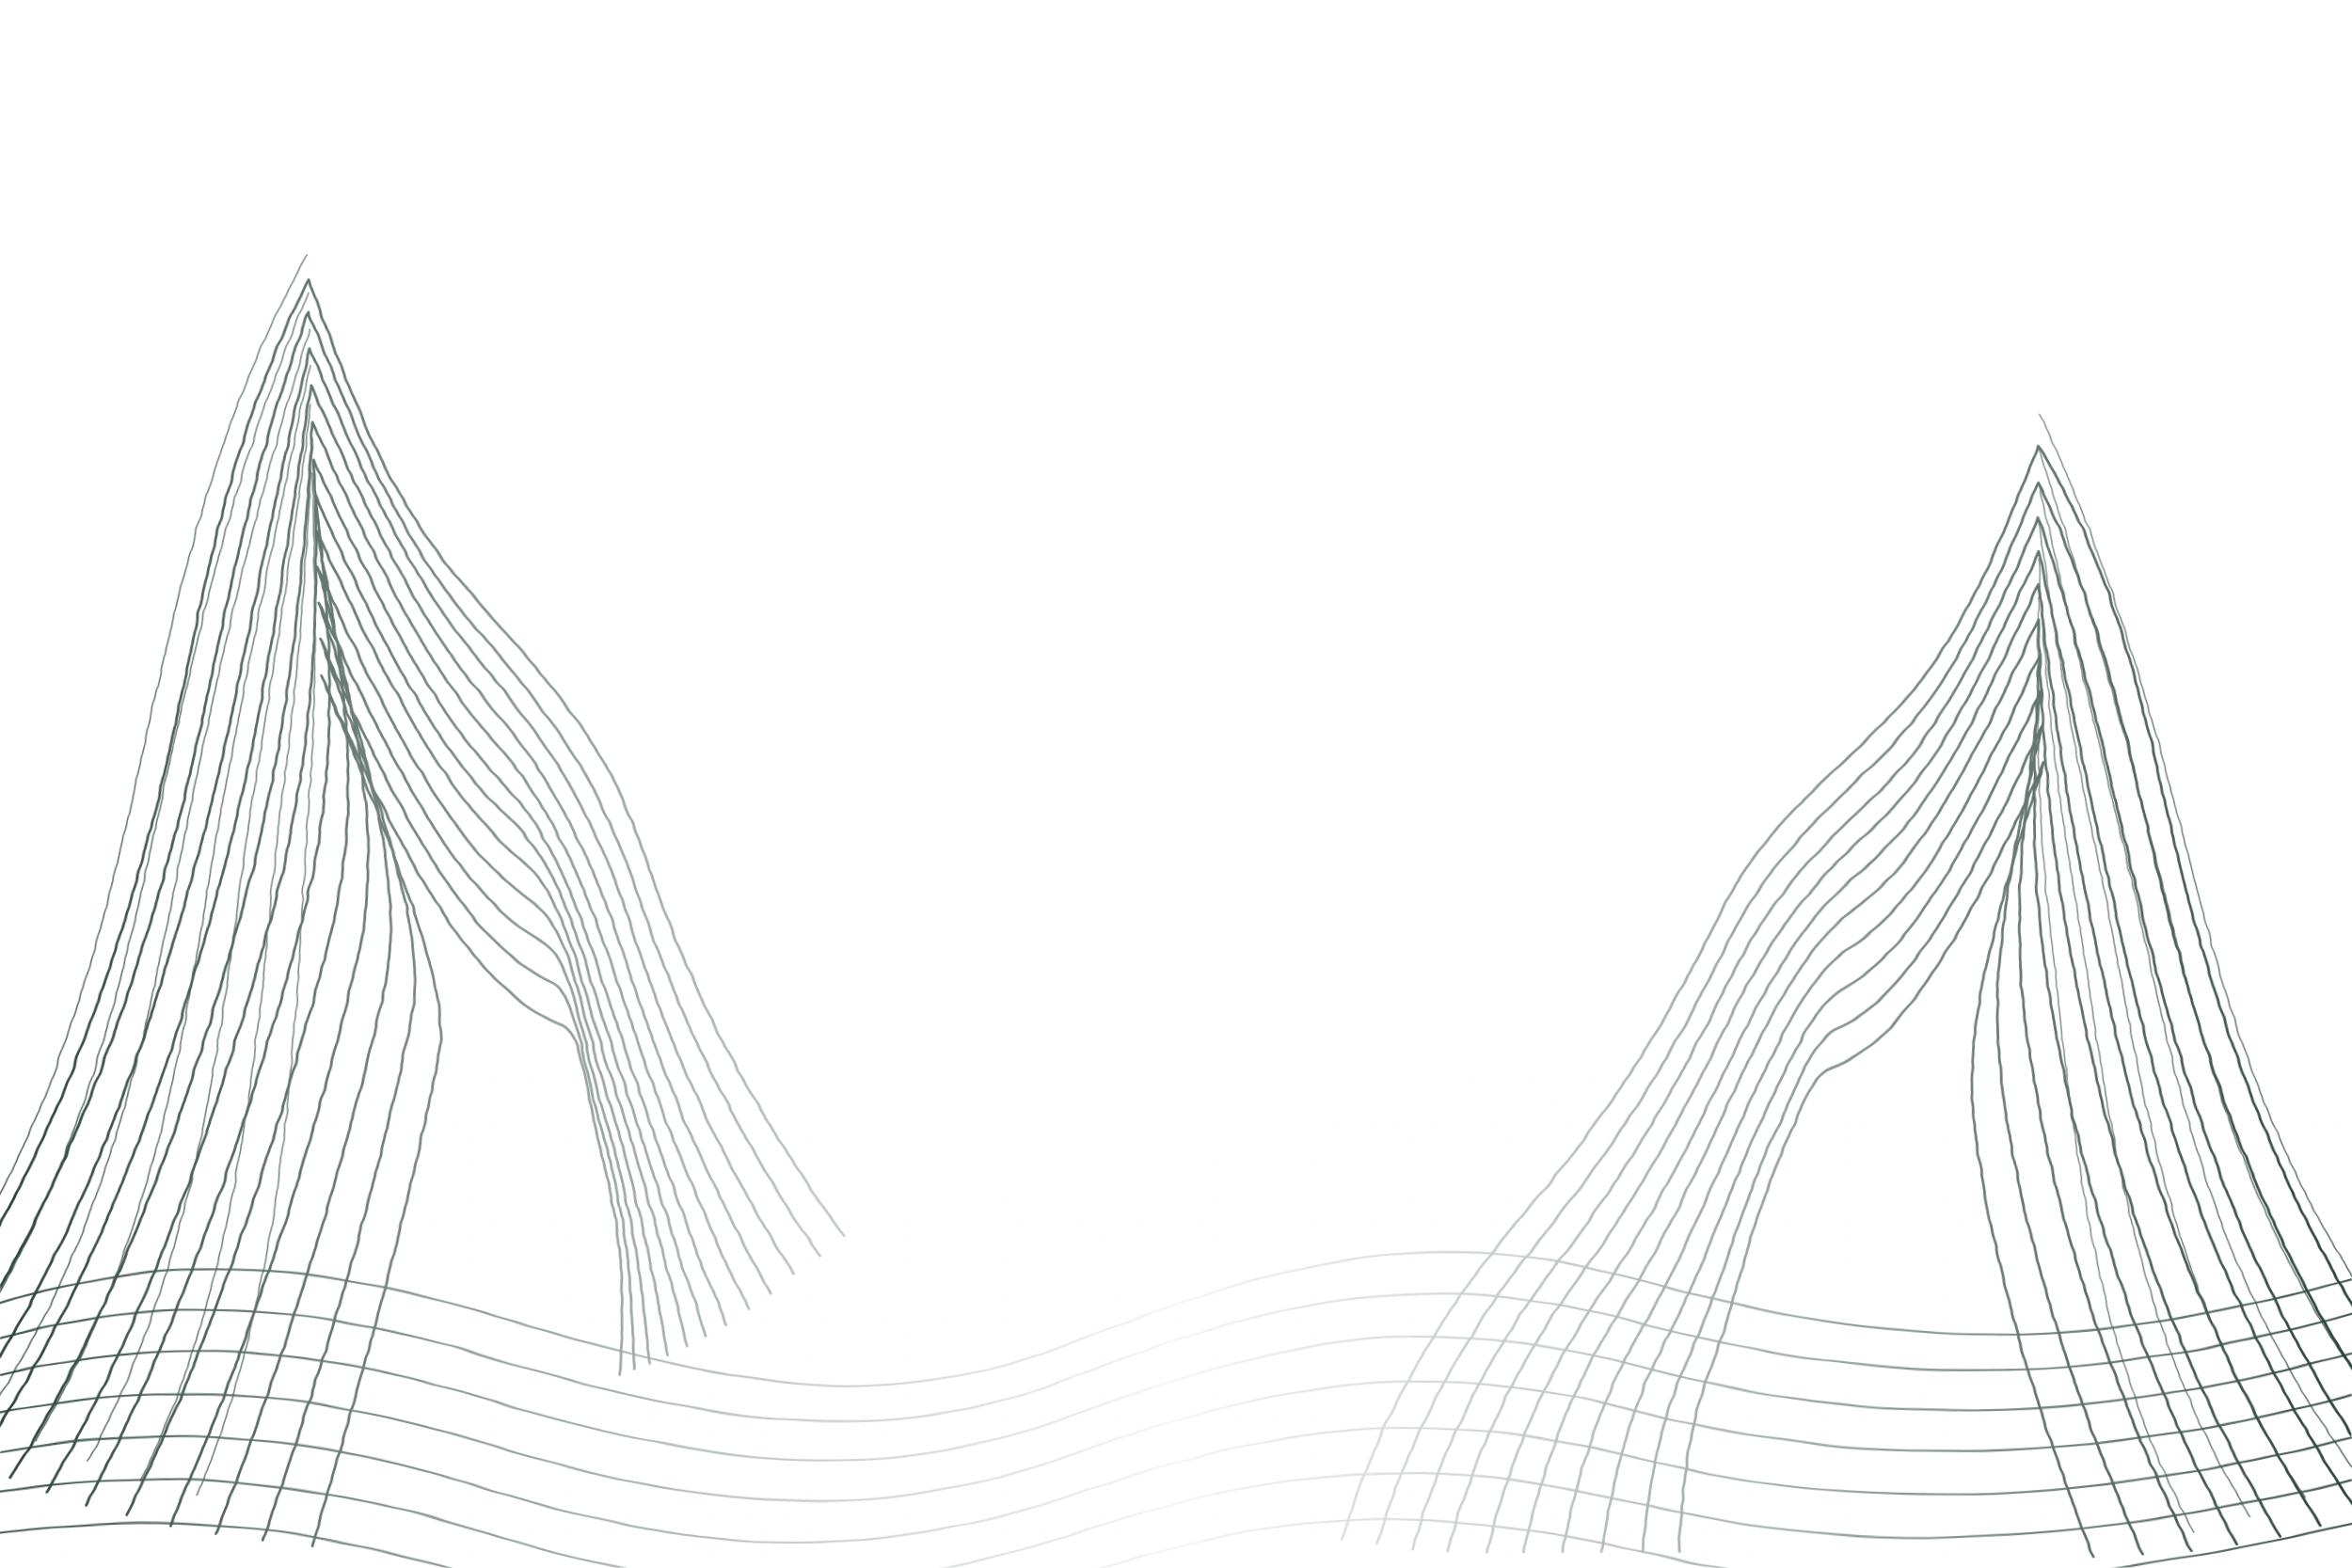
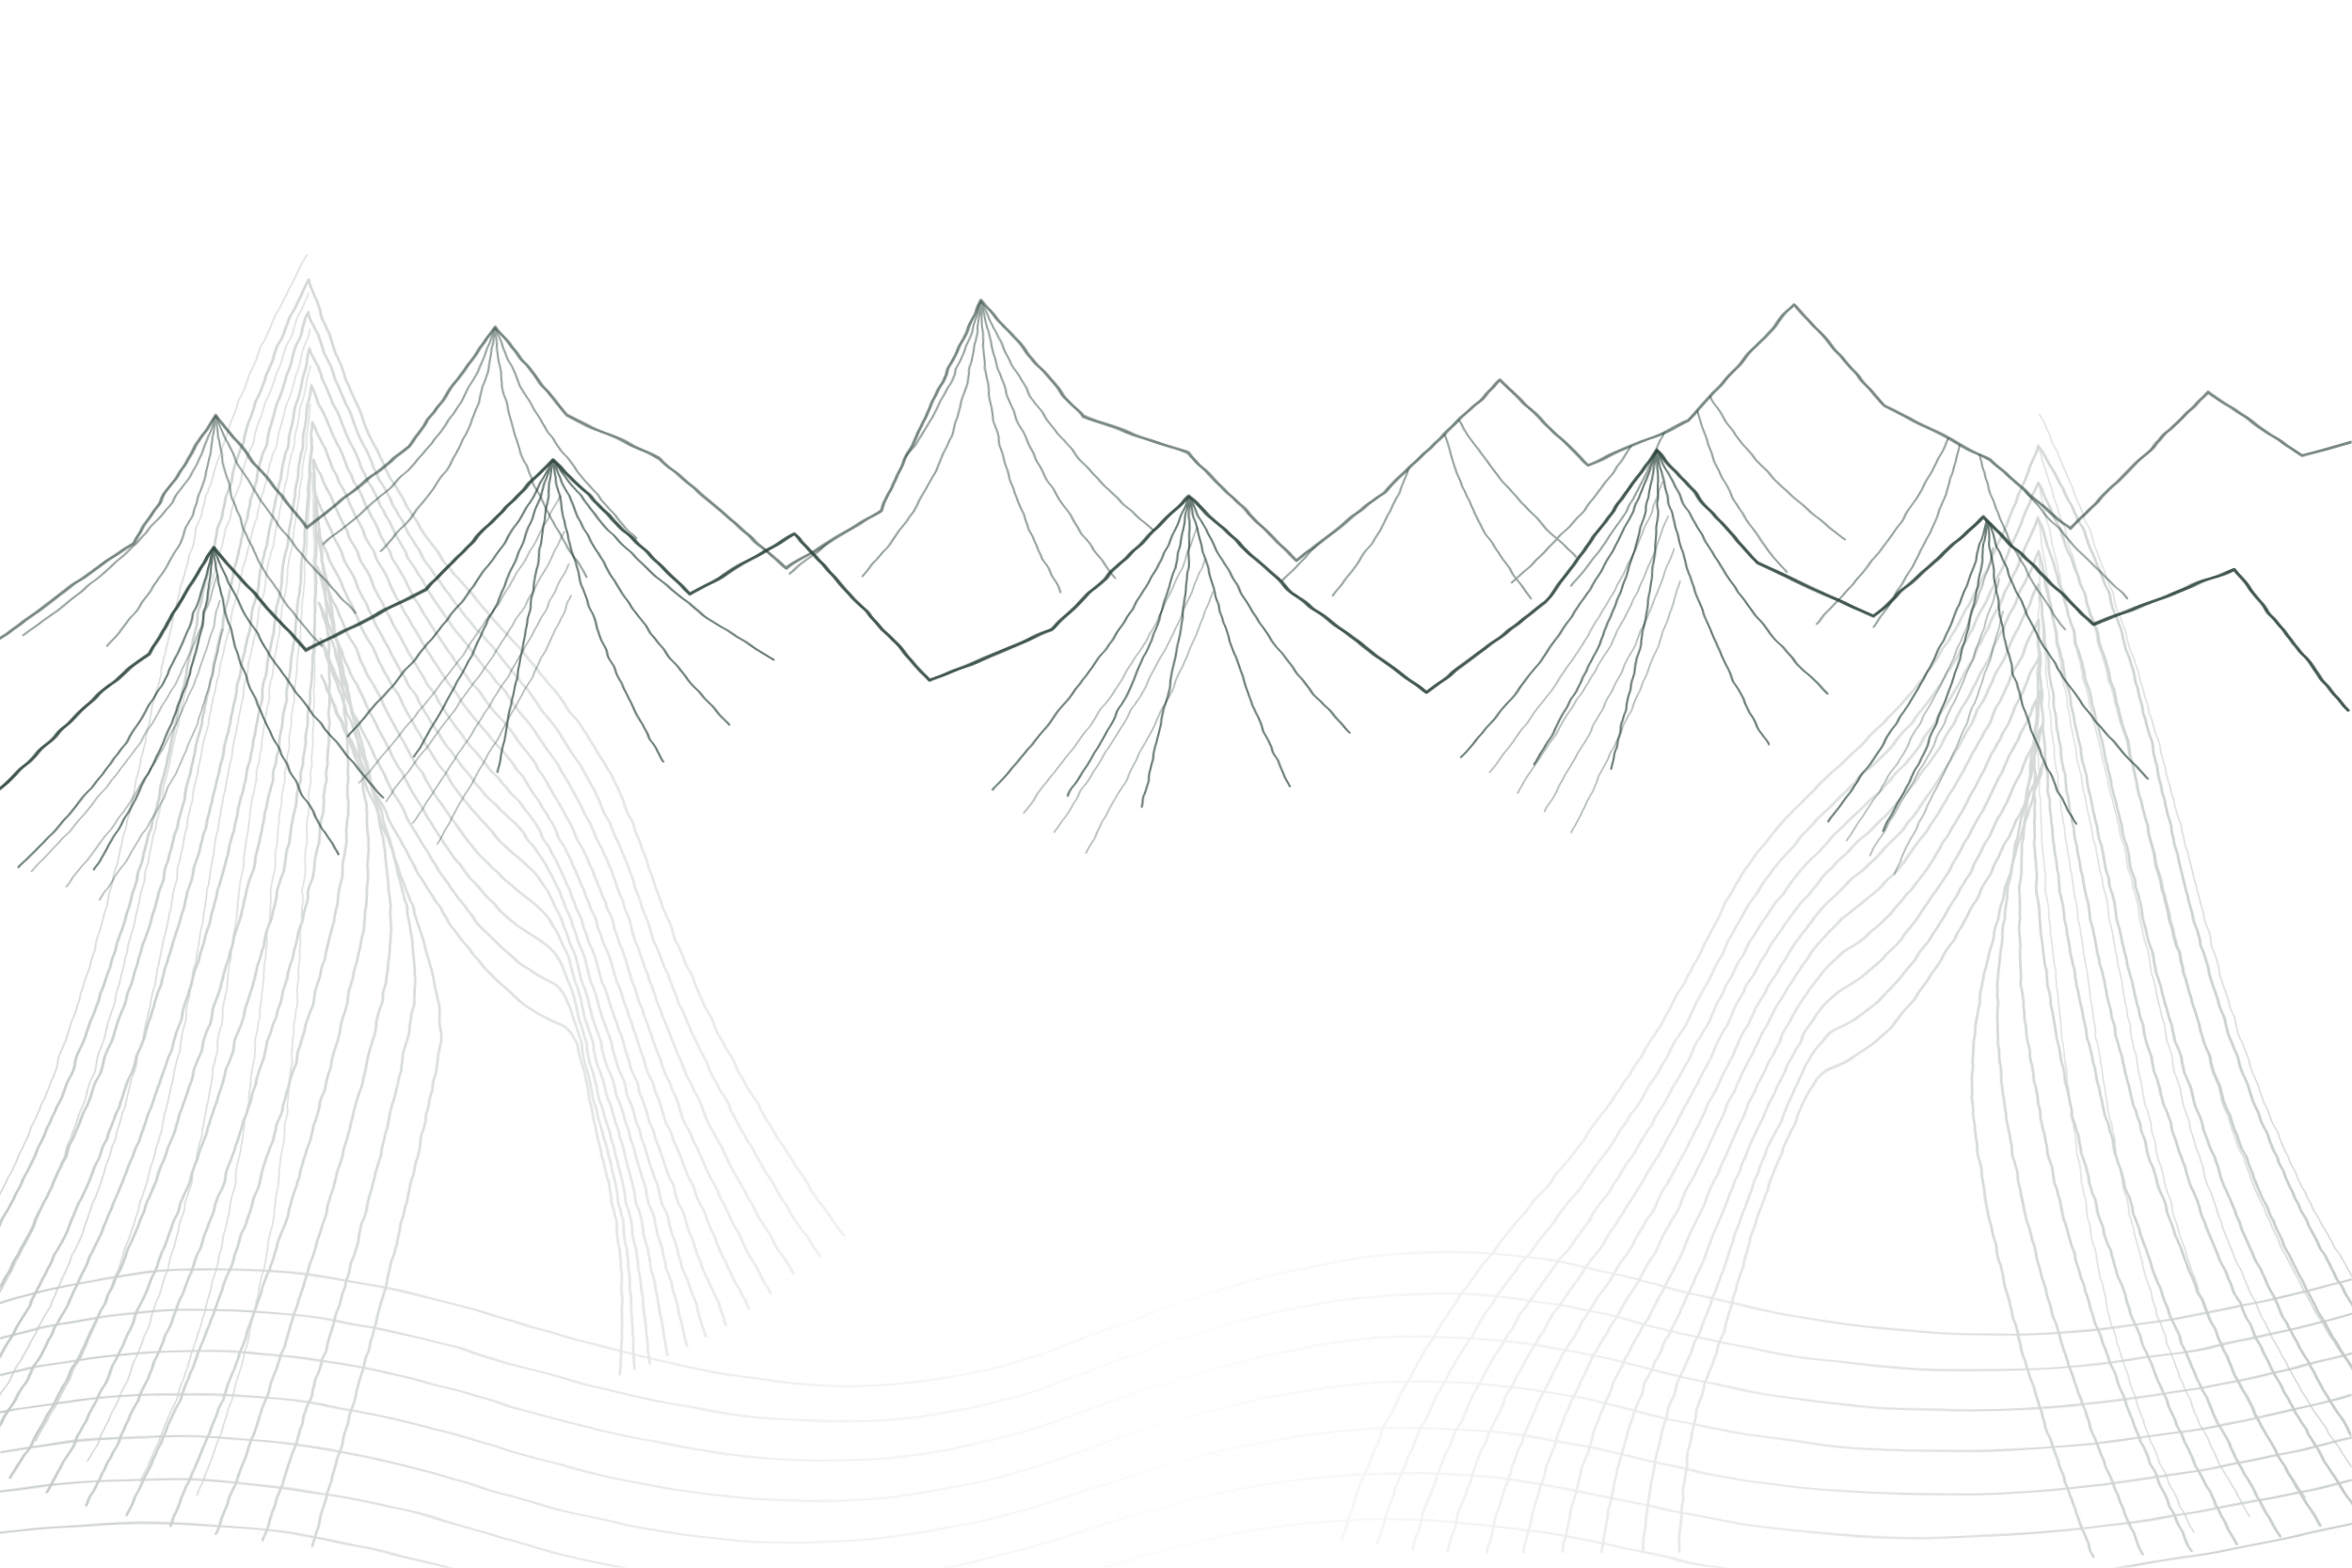
<svg xmlns="http://www.w3.org/2000/svg" width="1800" height="1200" viewBox="0 0 1800 1200" fill="none">
  <defs>
    <filter id="rough" x="-5%" y="-5%" width="110%" height="110%">
      <feTurbulence type="fractalNoise" baseFrequency=".012 .08" numOctaves="2" seed="7" result="noise" />
      <feDisplacementMap in="SourceGraphic" in2="noise" scale="2.4" xChannelSelector="R" yChannelSelector="G" />
    </filter>
    <pattern id="stippling" width="15" height="15" patternUnits="userSpaceOnUse">
      <circle cx="2" cy="4" r=".7" fill="#243B34" opacity=".3" />
      <circle cx="10" cy="11" r=".55" fill="#243B34" opacity=".22" />
    </pattern>
    <linearGradient id="fade-center" x1="0" y1="0" x2="1" y2="0">
      <stop stop-color="white" />
      <stop offset=".34" stop-color="white" stop-opacity=".3" />
      <stop offset=".5" stop-color="white" stop-opacity=".05" />
      <stop offset=".66" stop-color="white" stop-opacity=".3" />
      <stop offset="1" stop-color="white" />
    </linearGradient>
    <mask id="edge-mask">
      <rect width="1800" height="1200" fill="url(#fade-center)" />
    </mask>
+     <clipPath id="distant-mountains">
+       <path d="M-30 509c48-31 85-63 132-93l63-98 70 86 78-62 66-92 55 68 71 33 97 84 72-44 77-161 78 89 80 28 83 82 67-52 89-86 68 65 76-34 81-89 70 78 80 41 61 53 106-105 72 49 82-23 89 89 91-62v360H-30V509Z" />
+     </clipPath>
+     <clipPath id="near-mountains">
+       <path d="M-30 631c52-44 99-100 144-130l49-82 71 79 92-47 97-99 105 103 80-46 104 112 93-39 105-102 79 74 103 76 91-69 85-116 77 86 89 41 84-76 84 82 108-42 87 108v580H-30V631Z" />
+     </clipPath>
  </defs>
-   <g mask="url(#edge-mask)" filter="url(#rough)" stroke="#263F37" stroke-linecap="round" stroke-linejoin="round">
+   <g stroke="#263F37" stroke-linecap="round" stroke-linejoin="round" fill="none" filter="url(#rough)">
+     <g opacity=".62" stroke-width="2.2">
+       <path d="M-30 509c48-31 85-63 132-93l63-98 70 86 78-62 66-92 55 68 71 33 97 84 72-44 77-161 78 89 80 28 83 82 67-52 89-86 68 65 76-34 81-89 70 78 80 41 61 53 106-105 72 49 82-23 89 89 91-62" />
+     </g>
+     <g clip-path="url(#distant-mountains)" opacity=".49" stroke-width="1.5">
+       <path d="M165 318c-19 68-72 114-147 168M165 318c-7 73-36 122-83 177M165 318c8 70 31 121 81 177M165 318c21 54 55 97 107 151" />
+       <path d="M379 250c-22 67-64 116-132 166M379 250c-9 73-37 119-88 172M379 250c5 78 30 131 70 191M379 250c22 63 55 105 108 162" />
+       <path d="M751 230c-25 90-80 162-147 209M751 230c-13 103-38 151-91 211M751 230c1 95 26 160 61 224M751 230c17 89 50 144 102 212M751 230c35 83 74 126 132 176" />
+       <path d="M1097 281c-26 64-65 113-116 164M1097 281c-10 75-36 126-77 175M1097 281c8 77 34 125 75 177M1097 281c24 62 64 102 109 145" />
+       <path d="M1289 258c-26 77-74 136-132 188M1289 258c-10 80-38 133-87 191M1289 258c8 79 34 128 78 180M1289 258c27 75 65 109 123 155" />
+       <path d="M1506 299c-26 73-68 130-116 178M1506 299c-7 74-34 128-72 181M1506 299c10 81 36 130 74 183M1506 299c29 69 69 107 122 159" />
+     </g>
+     <g opacity=".86" stroke-width="2.4">
+       <path d="M-30 631c52-44 99-100 144-130l49-82 71 79 92-47 97-99 105 103 80-46 104 112 93-39 105-102 79 74 103 76 91-69 85-116 77 86 89 41 84-76 84 82 108-42 87 108" />
+     </g>
+     <g clip-path="url(#near-mountains)" opacity=".68" stroke-width="1.55">
+       <path d="M163 419c-17 83-67 165-149 245M163 419c-7 95-40 163-91 247M163 419c11 82 44 151 96 235M163 419c31 74 71 124 130 191" />
+       <path d="M423 352c-39 79-96 142-157 212M423 352c-27 83-62 156-106 227M423 352c-11 89-27 164-42 239M423 352c14 90 44 164 85 231M423 352c32 79 76 141 135 203M423 352c54 73 91 106 169 153" />
+       <path d="M910 380c-28 77-86 150-150 225M910 380c-13 88-45 157-93 229M910 380c4 90-20 161-36 238M910 380c21 87 45 159 77 222M910 380c39 79 72 129 123 181" />
+       <path d="M1268 345c-28 83-81 157-150 235M1268 345c-15 94-46 162-94 240M1268 345c5 102-19 172-35 244M1268 345c20 97 47 159 85 225M1268 345c40 82 76 135 131 186" />
+       <path d="M1521 396c-21 88-67 160-122 233M1521 396c-10 98-39 168-80 240M1521 396c8 98 30 170 68 235M1521 396c27 83 66 144 123 200" />
+     </g>
+     <g clip-path="url(#near-mountains)" opacity=".37" stroke-width="1.2">
+       <path d="M166 440c-24 93-78 161-142 227M168 460c-20 89-65 154-117 218M170 482c-15 85-52 147-94 207" />
+       <path d="M428 380c-45 91-95 151-153 219M432 407c-42 87-90 144-137 206M435 432c-38 80-80 138-119 198M437 456c-34 78-70 130-102 190" />
+       <path d="M916 404c-32 92-78 147-133 218M922 428c-31 83-71 141-115 209M928 453c-28 78-62 136-97 200" />
+       <path d="M1272 369c-32 94-80 154-132 222M1276 395c-29 88-73 146-115 212M1281 420c-29 83-64 140-99 201M1286 445c-24 77-54 132-83 192" />
+       <path d="M1526 419c-26 91-66 155-113 225M1530 443c-24 87-60 147-99 212M1533 468c-20 83-54 140-84 201" />
+     </g>
+   </g>
+   <g mask="url(#edge-mask)" filter="url(#rough)" stroke="#263F37" stroke-linecap="round" stroke-linejoin="round" opacity=".28">
    <g stroke-width="2">
      <path d="M-90 1075C21 932 78 780 119 620c31-120 43-258 117-406 39 105 64 172 124 240 57 65 103 111 132 197 32 95 74 185 154 295" />
      <path d="M-67 1090C38 947 96 785 137 627c29-113 47-248 99-388 46 115 75 181 130 244 55 64 92 113 119 193 33 98 74 185 142 285" />
      <path d="M-43 1104C60 960 113 800 156 638c28-107 47-232 81-371 51 120 83 184 135 245 51 61 83 112 108 189 33 101 68 180 127 274" />
      <path d="M-18 1118C77 978 133 814 175 651c26-101 43-221 63-356 56 126 88 188 139 247 48 57 74 111 99 185 31 96 63 174 114 263" />
      <path d="M8 1131c88-139 142-299 185-464 24-95 39-207 46-344 60 133 93 193 143 249 44 51 65 106 90 178 30 91 58 166 101 252" />
      <path d="M36 1142c79-135 133-294 176-457 22-87 35-193 28-333 64 140 98 199 148 251 39 42 57 100 80 169 29 86 53 159 88 242" />
      <path d="M66 1152c70-132 123-286 165-447 21-80 30-178 10-326 67 149 104 206 153 252 36 35 49 92 71 160 27 81 48 151 75 231" />
      <path d="M97 1160c62-125 113-278 154-437 19-72 25-162-9-317 71 155 110 213 159 254 31 27 42 86 62 150 26 77 43 143 63 220" />
      <path d="M130 1168c54-120 104-268 141-423 17-65 18-146-28-311 74 165 116 222 165 257 28 20 35 76 54 139 23 70 36 134 49 207" />
      <path d="M165 1174c45-112 92-257 127-407 14-57 11-129-48-306 77 174 122 231 171 260 24 15 29 69 46 128 21 66 30 126 36 195" />
      <path d="M201 1179c36-103 82-244 112-391 12-48 3-112-68-299 80 183 129 239 177 263 20 10 23 60 39 115 18 60 23 116 24 181" />
      <path d="M239 1183c27-93 68-230 96-371 9-40-6-97-89-295 84 194 136 249 184 268 16 6 18 50 31 101 15 55 18 107 13 166" />
    </g>
    <g stroke-width="1.15" opacity=".8">
      <path d="M-84 1042C32 899 71 746 105 595c25-111 53-262 130-400" />
      <path d="M-48 1065C58 916 91 765 124 610c25-113 51-241 112-386" />
      <path d="M-11 1085C87 938 113 784 144 626c24-116 46-221 93-374" />
      <path d="M27 1103C116 955 139 806 165 643c22-119 39-204 72-363" />
      <path d="M67 1119c78-145 98-294 119-458 18-123 31-186 52-352" />
      <path d="M108 1133c67-140 85-286 100-453 14-126 23-168 31-344" />
      <path d="M151 1145c55-134 71-276 80-447 8-127 13-149 8-336" />
    </g>
    <g stroke-width="2">
      <path d="M1884 1118c-113-139-165-274-203-407-35-123-46-248-121-370-37 96-65 157-116 210-52 53-95 81-129 151-43 88-84 151-153 232-70 84-111 164-135 244" />
      <path d="M1859 1133c-105-137-157-273-193-408-32-119-47-232-106-356-43 104-72 163-121 211-49 48-86 79-119 146-42 85-80 146-142 223-63 80-101 155-124 232" />
      <path d="M1833 1147c-98-135-148-269-183-405-29-113-47-217-90-346-48 111-79 169-126 214-46 43-79 77-111 141-40 81-74 140-130 214-57 75-91 147-112 221" />
      <path d="M1805 1158c-88-129-139-260-171-396-26-107-44-203-74-340-53 119-85 175-131 216-41 37-71 74-102 135-37 77-68 134-118 204-51 70-82 140-101 210" />
      <path d="M1776 1168c-80-125-129-252-159-387-23-100-40-188-57-334-58 128-91 183-136 220-37 30-63 70-92 128-35 73-62 128-106 194-45 65-72 132-88 199" />
      <path d="M1745 1176c-71-119-119-244-146-376-20-93-35-174-39-326-62 136-98 190-141 222-34 25-55 65-83 120-32 69-55 121-94 184-39 60-62 124-76 188" />
      <path d="M1712 1182c-62-112-108-235-133-363-17-86-29-159-18-318-66 145-103 197-146 225-29 19-48 60-73 111-30 65-49 115-82 174-34 56-53 116-64 177" />
      <path d="M1677 1187c-52-105-97-225-118-349-15-78-22-145 3-310-70 153-109 204-151 229-25 14-40 54-64 102-27 61-42 108-70 163-28 51-43 108-51 166" />
      <path d="M1640 1190c-43-97-85-214-104-333-11-70-15-130 27-302-73 162-115 212-156 232-21 9-33 48-54 92-24 57-35 101-57 152-23 47-34 100-39 157" />
      <path d="M1602 1192c-34-88-73-201-89-316-9-62-6-115 51-292-78 171-122 219-163 234-17 6-26 40-44 81-21 52-28 94-45 141-18 43-25 94-27 148" />
    </g>
    <g stroke-width="1.1" opacity=".76">
      <path d="M1880 1082c-118-131-164-268-198-399-29-110-58-233-121-366" />
      <path d="M1843 1107c-108-134-148-268-181-402-28-112-54-216-102-362" />
      <path d="M1804 1128c-98-132-132-265-161-402-25-114-48-199-83-357" />
      <path d="M1764 1146c-87-128-116-259-141-398-21-116-40-182-63-350" />
      <path d="M1722 1161c-75-122-101-251-121-391-17-118-31-165-41-342" />
      <path d="M1679 1173c-63-116-85-240-101-381-12-118-21-148-18-334" />
    </g>
    <g stroke-width="1.6" opacity=".88">
      <path d="M-80 1027c185-80 321-61 455-21 157 47 286 83 439 24 157-60 268-96 430-53 151 40 323 84 627-21" />
      <path d="M-86 1053c190-75 326-54 461-14 157 46 287 75 441 17 155-59 267-88 428-46 154 40 330 74 639-30" />
      <path d="M-91 1080c194-70 332-49 467-8 158 47 289 69 443 12 155-57 266-82 428-40 156 41 336 66 647-36" />
      <path d="M-95 1107c198-64 336-42 473 0 158 48 289 61 444 6 154-55 266-74 427-34 159 40 342 58 656-41" />
      <path d="M-99 1135c202-59 342-36 480 7 157 49 290 54 444 1 155-53 267-67 428-27 160 40 348 49 664-48" />
      <path d="M-102 1163c206-54 347-29 486 14 158 49 290 46 445-5 155-51 267-59 429-20 162 39 354 40 672-54" />
      <path d="M-105 1192c210-48 352-23 492 21 158 50 291 39 446-10 154-49 267-52 429-14 165 39 361 32 680-60" />
    </g>
  </g>
  <path d="M0 884c142-72 269-99 403-76 151 26 264 103 415 88 147-14 245-91 386-80 137 10 285 95 596 3v381H0V884Z" fill="url(#stippling)" opacity=".12" />
</svg>
